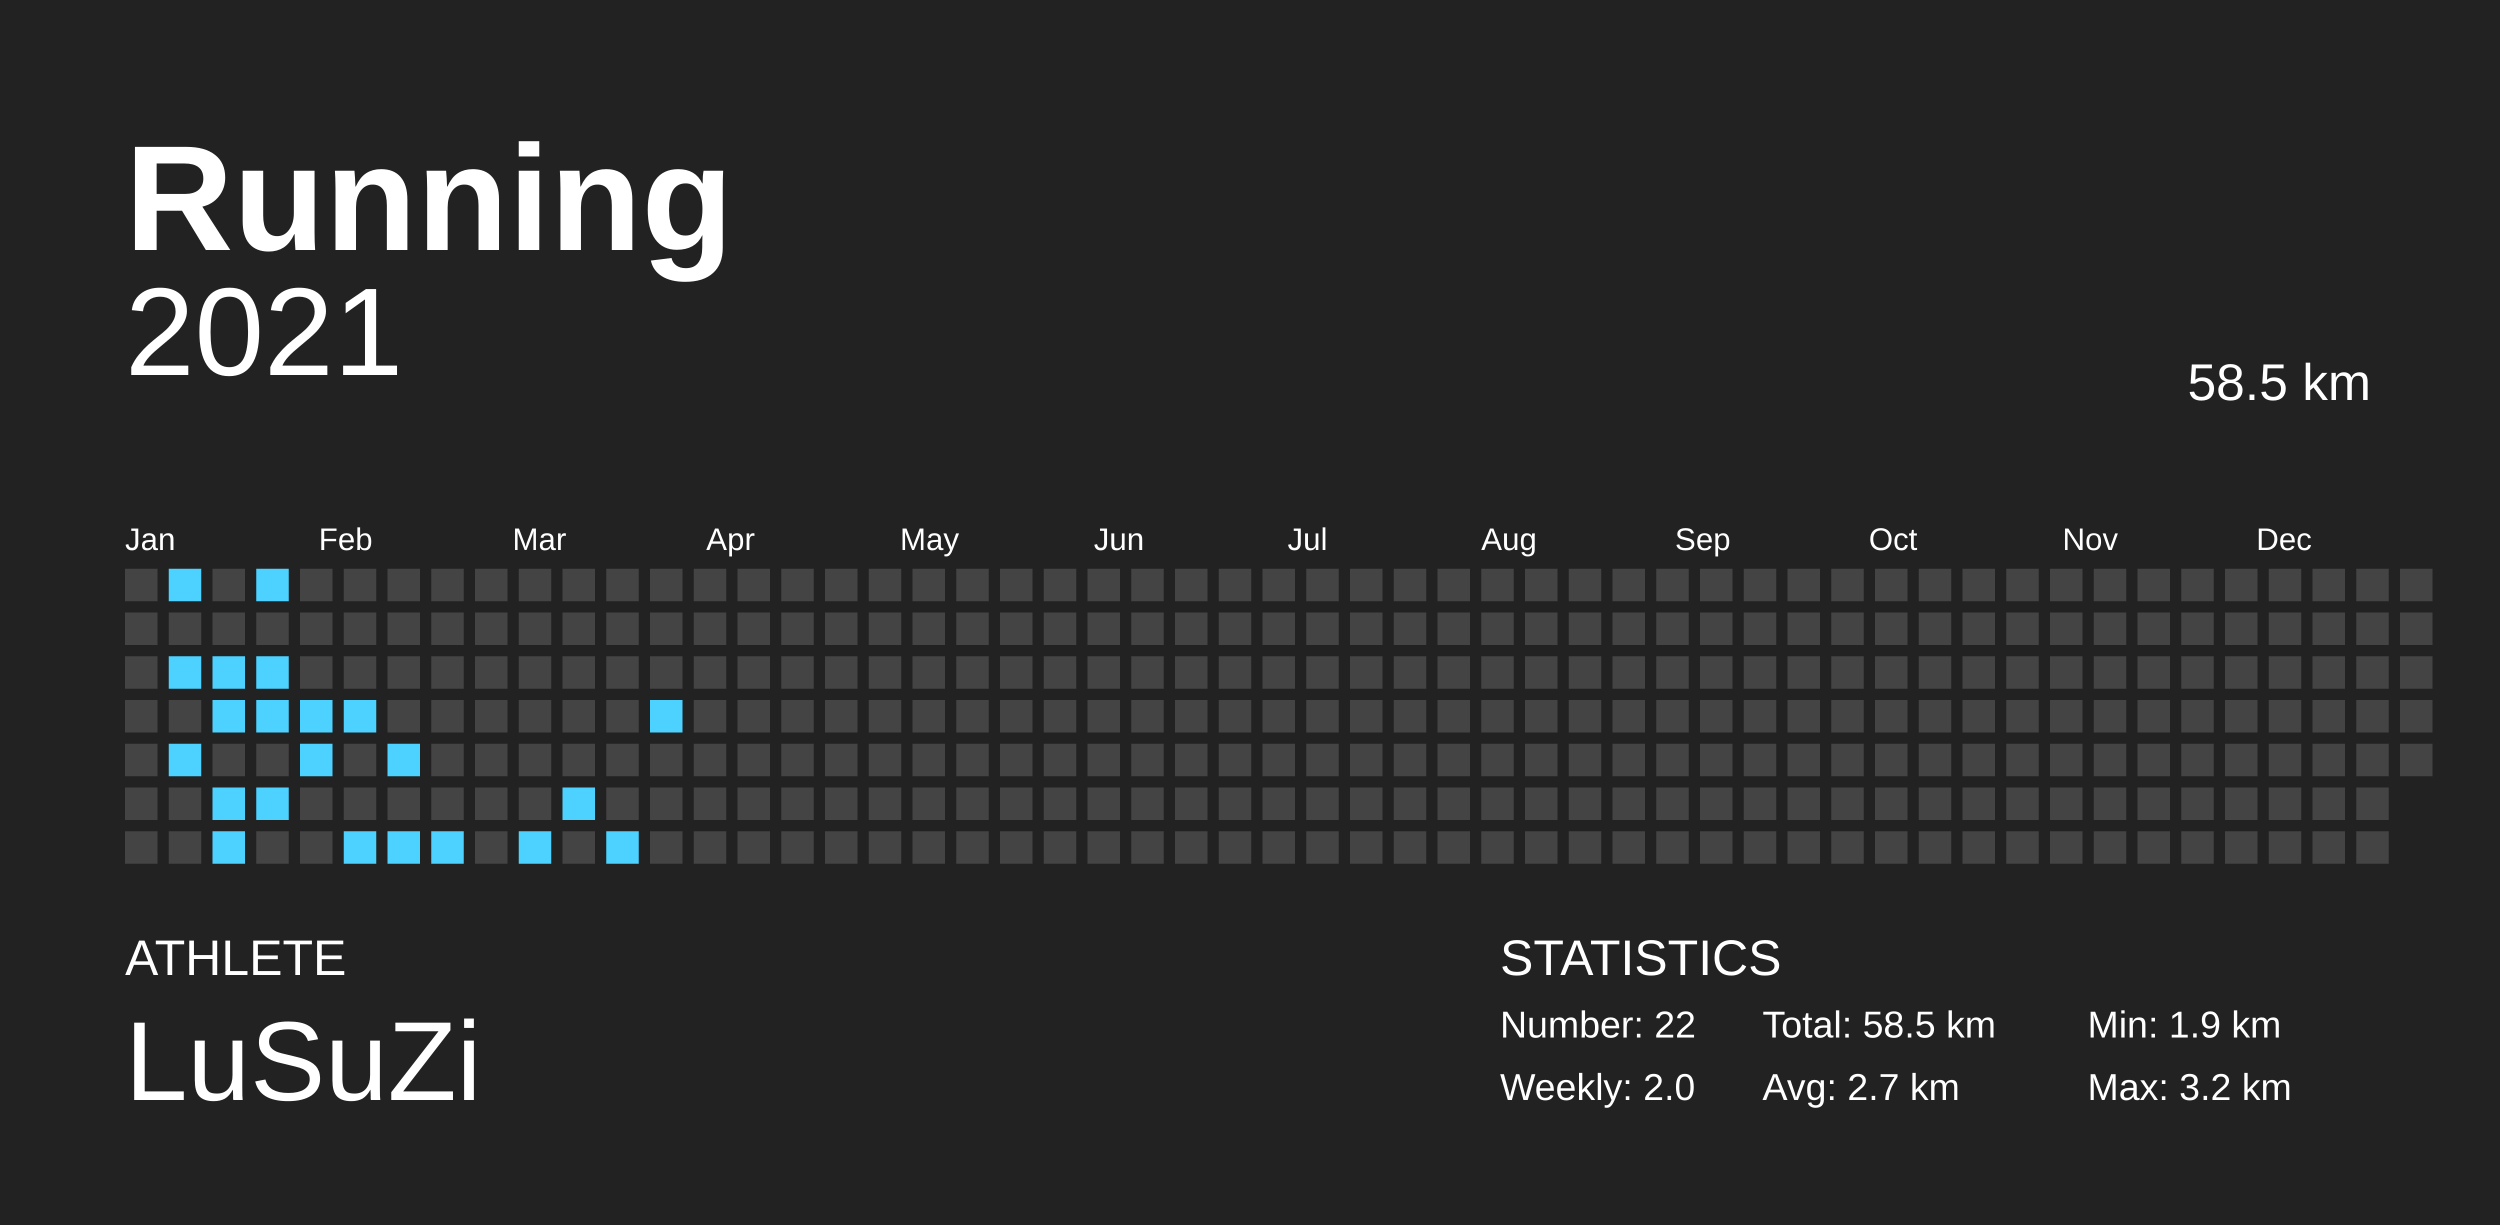
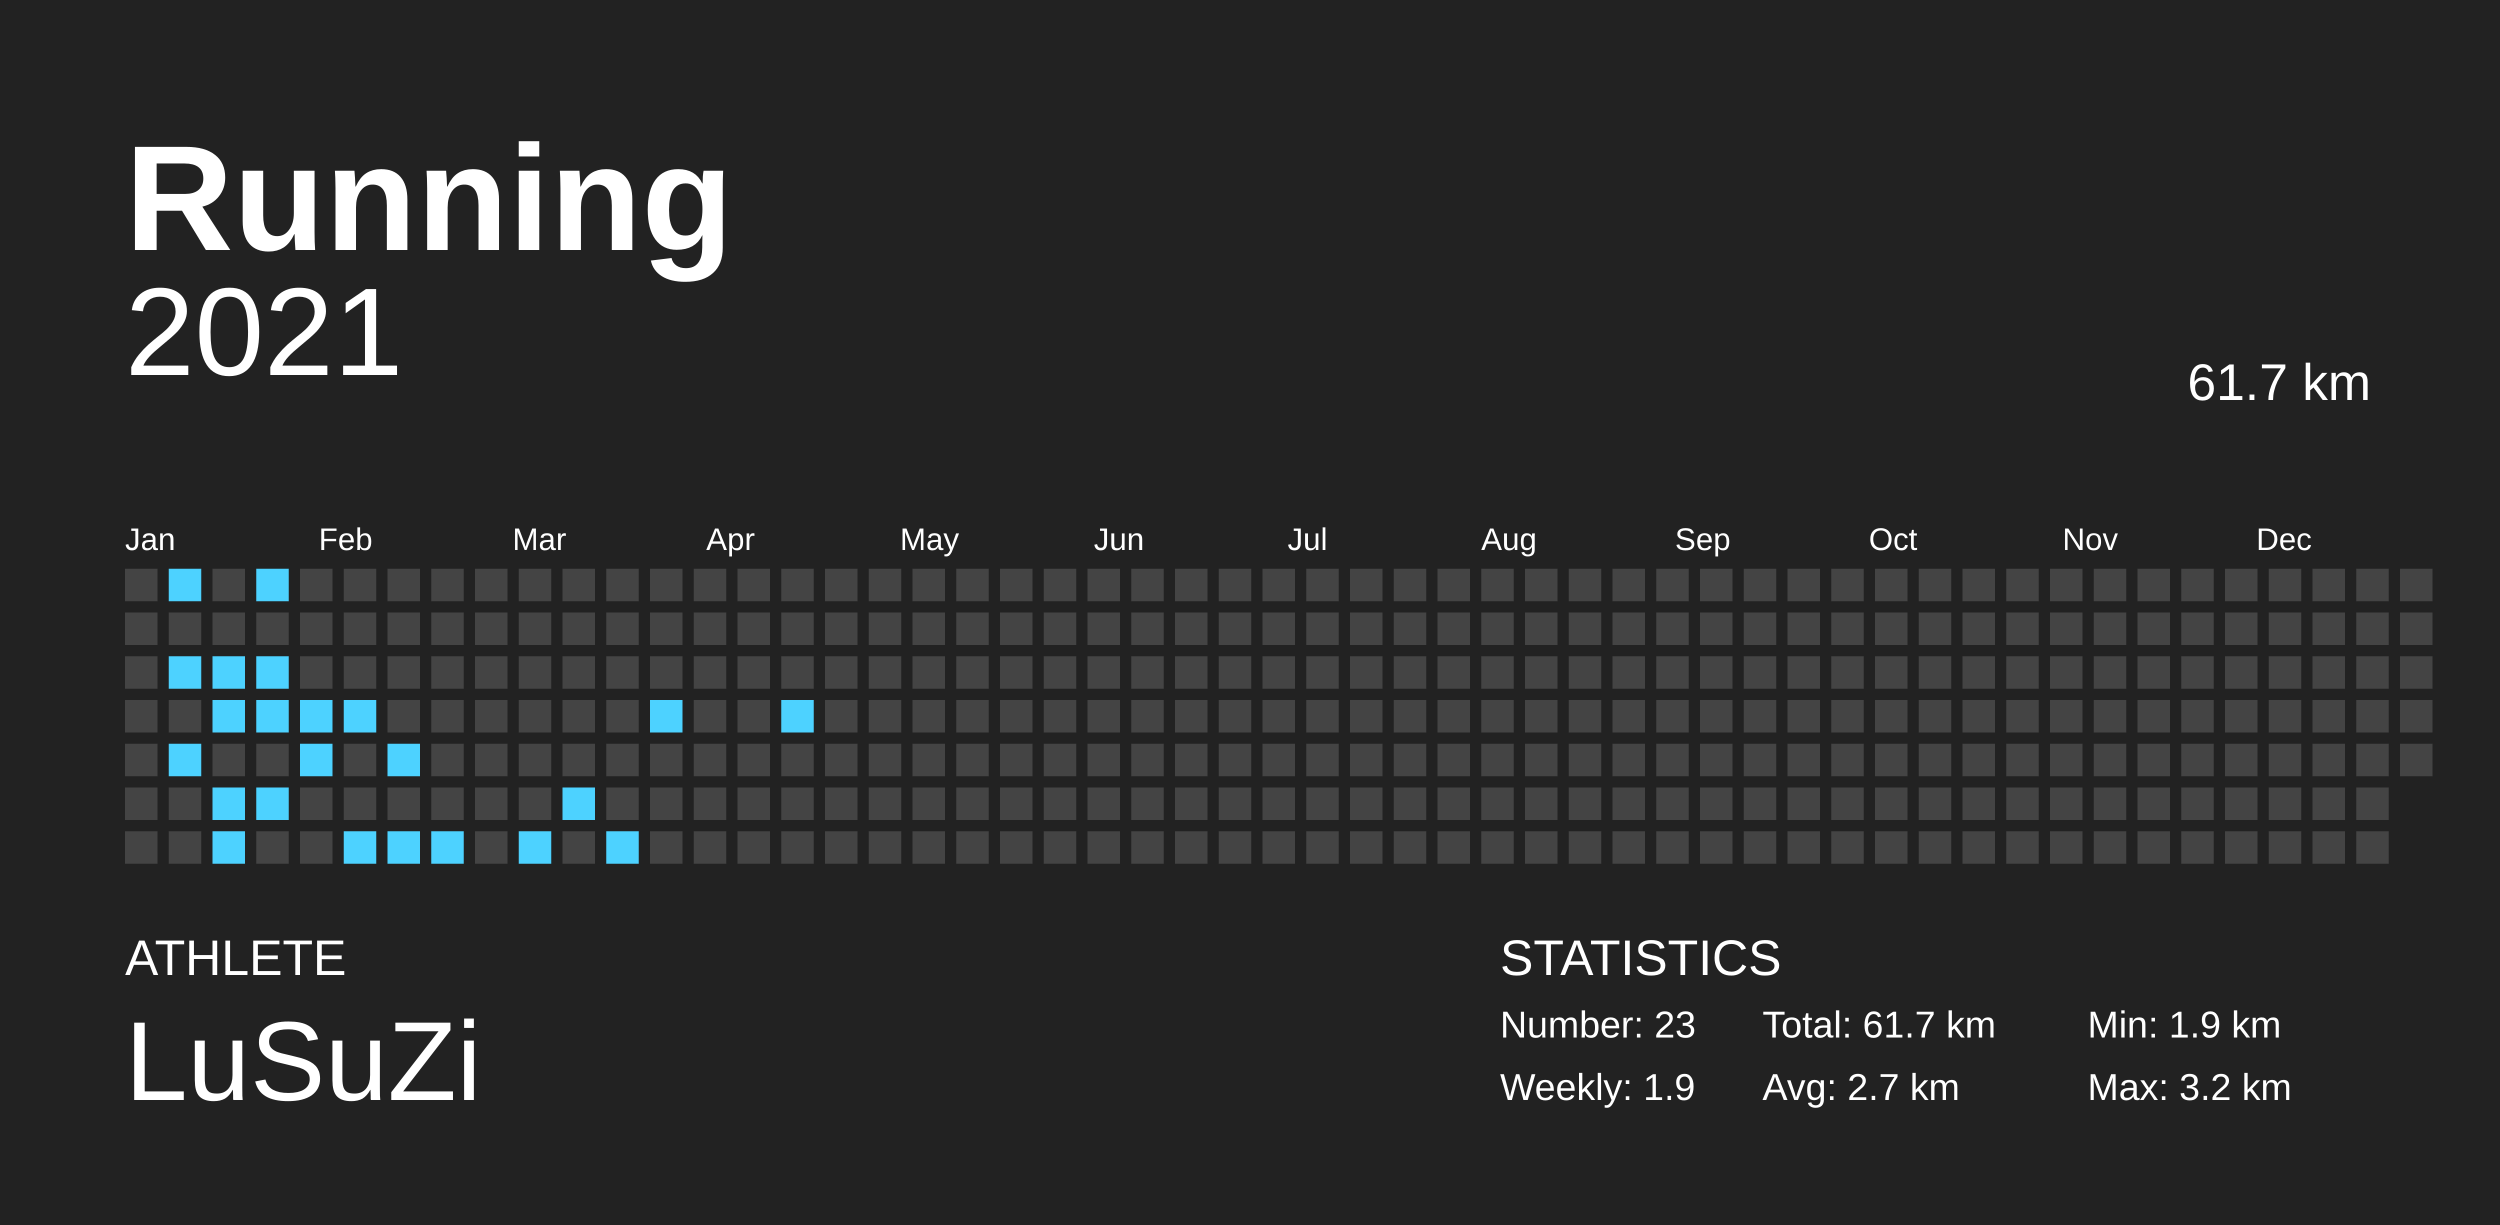
<svg xmlns="http://www.w3.org/2000/svg" baseProfile="full" height="98mm" version="1.1" viewBox="0,0,200,98" width="200mm">
  <defs />
  <rect fill="#222222" height="98" width="200" x="0" y="0" />
  <text fill="#FFFFFF" style="font-size:12px; font-family:Arial; font-weight:bold;" x="10" y="20">Running</text>
  <text fill="#FFFFFF" style="font-size:4px; font-family:Arial" x="10" y="78">ATHLETE</text>
  <text fill="#FFFFFF" style="font-size:9px; font-family:Arial" x="10" y="88">LuSuZi</text>
  <text fill="#FFFFFF" style="font-size:4px; font-family:Arial" x="120" y="78">STATISTICS</text>
-   <text fill="#FFFFFF" style="font-size:3px; font-family:Arial" x="120" y="83">Number: 22</text>
-   <text fill="#FFFFFF" style="font-size:3px; font-family:Arial" x="120" y="88">Weekly: 2.0</text>
-   <text fill="#FFFFFF" style="font-size:3px; font-family:Arial" x="141" y="83">Total: 58.5 km</text>
+   <text fill="#FFFFFF" style="font-size:3px; font-family:Arial" x="120" y="83">Number: 23</text>
+   <text fill="#FFFFFF" style="font-size:3px; font-family:Arial" x="120" y="88">Weekly: 1.9</text>
+   <text fill="#FFFFFF" style="font-size:3px; font-family:Arial" x="141" y="83">Total: 61.7 km</text>
  <text fill="#FFFFFF" style="font-size:3px; font-family:Arial" x="141" y="88">Avg: 2.7 km</text>
  <text fill="#FFFFFF" style="font-size:3px; font-family:Arial" x="167" y="83">Min: 1.9 km</text>
  <text fill="#FFFFFF" style="font-size:3px; font-family:Arial" x="167" y="88">Max: 3.2 km</text>
  <text alignment-baseline="hanging" fill="#FFFFFF" style="font-size:10.0px; font-family:Arial;" x="10" y="30">2021</text>
-   <text alignment-baseline="hanging" fill="#FFFFFF" style="font-size:4.125px; font-family:Arial;" x="175" y="32">58.5 km</text>
+   <text alignment-baseline="hanging" fill="#FFFFFF" style="font-size:4.125px; font-family:Arial;" x="175" y="32">61.7 km</text>
  <text fill="#FFFFFF" style="font-size:2.5px; font-family:Arial" x="10.0" y="44">Jan</text>
  <text fill="#FFFFFF" style="font-size:2.5px; font-family:Arial" x="25.5" y="44">Feb</text>
  <text fill="#FFFFFF" style="font-size:2.5px; font-family:Arial" x="41.0" y="44">Mar</text>
  <text fill="#FFFFFF" style="font-size:2.5px; font-family:Arial" x="56.5" y="44">Apr</text>
  <text fill="#FFFFFF" style="font-size:2.5px; font-family:Arial" x="72.0" y="44">May</text>
  <text fill="#FFFFFF" style="font-size:2.5px; font-family:Arial" x="87.5" y="44">Jun</text>
  <text fill="#FFFFFF" style="font-size:2.5px; font-family:Arial" x="103.0" y="44">Jul</text>
  <text fill="#FFFFFF" style="font-size:2.5px; font-family:Arial" x="118.5" y="44">Aug</text>
  <text fill="#FFFFFF" style="font-size:2.5px; font-family:Arial" x="134.0" y="44">Sep</text>
  <text fill="#FFFFFF" style="font-size:2.5px; font-family:Arial" x="149.5" y="44">Oct</text>
  <text fill="#FFFFFF" style="font-size:2.5px; font-family:Arial" x="165.0" y="44">Nov</text>
  <text fill="#FFFFFF" style="font-size:2.5px; font-family:Arial" x="180.5" y="44">Dec</text>
  <rect fill="#444444" height="2.6" width="2.6" x="10.0" y="45.5" />
  <rect fill="#444444" height="2.6" width="2.6" x="10.0" y="49.0" />
  <rect fill="#444444" height="2.6" width="2.6" x="10.0" y="52.5" />
  <rect fill="#444444" height="2.6" width="2.6" x="10.0" y="56.0" />
  <rect fill="#444444" height="2.6" width="2.6" x="10.0" y="59.5" />
  <rect fill="#444444" height="2.6" width="2.6" x="10.0" y="63.0" />
  <rect fill="#444444" height="2.6" width="2.6" x="10.0" y="66.5" />
  <rect fill="#4dd2ff" height="2.6" width="2.6" x="13.5" y="45.5" />
  <rect fill="#444444" height="2.6" width="2.6" x="13.5" y="49.0" />
  <rect fill="#4dd2ff" height="2.6" width="2.6" x="13.5" y="52.5" />
  <rect fill="#444444" height="2.6" width="2.6" x="13.5" y="56.0" />
  <rect fill="#4dd2ff" height="2.6" width="2.6" x="13.5" y="59.5" />
  <rect fill="#444444" height="2.6" width="2.6" x="13.5" y="63.0" />
  <rect fill="#444444" height="2.6" width="2.6" x="13.5" y="66.5" />
  <rect fill="#444444" height="2.6" width="2.6" x="17.0" y="45.5" />
  <rect fill="#444444" height="2.6" width="2.6" x="17.0" y="49.0" />
  <rect fill="#4dd2ff" height="2.6" width="2.6" x="17.0" y="52.5" />
  <rect fill="#4dd2ff" height="2.6" width="2.6" x="17.0" y="56.0" />
  <rect fill="#444444" height="2.6" width="2.6" x="17.0" y="59.5" />
  <rect fill="#4dd2ff" height="2.6" width="2.6" x="17.0" y="63.0" />
  <rect fill="#4dd2ff" height="2.6" width="2.6" x="17.0" y="66.5" />
  <rect fill="#4dd2ff" height="2.6" width="2.6" x="20.5" y="45.5" />
  <rect fill="#444444" height="2.6" width="2.6" x="20.5" y="49.0" />
  <rect fill="#4dd2ff" height="2.6" width="2.6" x="20.5" y="52.5" />
  <rect fill="#4dd2ff" height="2.6" width="2.6" x="20.5" y="56.0" />
  <rect fill="#444444" height="2.6" width="2.6" x="20.5" y="59.5" />
  <rect fill="#4dd2ff" height="2.6" width="2.6" x="20.5" y="63.0" />
  <rect fill="#444444" height="2.6" width="2.6" x="20.5" y="66.5" />
  <rect fill="#444444" height="2.6" width="2.6" x="24.0" y="45.5" />
  <rect fill="#444444" height="2.6" width="2.6" x="24.0" y="49.0" />
  <rect fill="#444444" height="2.6" width="2.6" x="24.0" y="52.5" />
  <rect fill="#4dd2ff" height="2.6" width="2.6" x="24.0" y="56.0" />
  <rect fill="#4dd2ff" height="2.6" width="2.6" x="24.0" y="59.5" />
  <rect fill="#444444" height="2.6" width="2.6" x="24.0" y="63.0" />
  <rect fill="#444444" height="2.6" width="2.6" x="24.0" y="66.5" />
  <rect fill="#444444" height="2.6" width="2.6" x="27.5" y="45.5" />
  <rect fill="#444444" height="2.6" width="2.6" x="27.5" y="49.0" />
  <rect fill="#444444" height="2.6" width="2.6" x="27.5" y="52.5" />
  <rect fill="#4dd2ff" height="2.6" width="2.6" x="27.5" y="56.0" />
  <rect fill="#444444" height="2.6" width="2.6" x="27.5" y="59.5" />
  <rect fill="#444444" height="2.6" width="2.6" x="27.5" y="63.0" />
  <rect fill="#4dd2ff" height="2.6" width="2.6" x="27.5" y="66.5" />
  <rect fill="#444444" height="2.6" width="2.6" x="31.0" y="45.5" />
  <rect fill="#444444" height="2.6" width="2.6" x="31.0" y="49.0" />
  <rect fill="#444444" height="2.6" width="2.6" x="31.0" y="52.5" />
  <rect fill="#444444" height="2.6" width="2.6" x="31.0" y="56.0" />
  <rect fill="#4dd2ff" height="2.6" width="2.6" x="31.0" y="59.5" />
  <rect fill="#444444" height="2.6" width="2.6" x="31.0" y="63.0" />
  <rect fill="#4dd2ff" height="2.6" width="2.6" x="31.0" y="66.5" />
  <rect fill="#444444" height="2.6" width="2.6" x="34.5" y="45.5" />
  <rect fill="#444444" height="2.6" width="2.6" x="34.5" y="49.0" />
  <rect fill="#444444" height="2.6" width="2.6" x="34.5" y="52.5" />
  <rect fill="#444444" height="2.6" width="2.6" x="34.5" y="56.0" />
  <rect fill="#444444" height="2.6" width="2.6" x="34.5" y="59.5" />
  <rect fill="#444444" height="2.6" width="2.6" x="34.5" y="63.0" />
  <rect fill="#4dd2ff" height="2.6" width="2.6" x="34.5" y="66.5" />
  <rect fill="#444444" height="2.6" width="2.6" x="38.0" y="45.5" />
  <rect fill="#444444" height="2.6" width="2.6" x="38.0" y="49.0" />
  <rect fill="#444444" height="2.6" width="2.6" x="38.0" y="52.5" />
  <rect fill="#444444" height="2.6" width="2.6" x="38.0" y="56.0" />
  <rect fill="#444444" height="2.6" width="2.6" x="38.0" y="59.5" />
  <rect fill="#444444" height="2.6" width="2.6" x="38.0" y="63.0" />
  <rect fill="#444444" height="2.6" width="2.6" x="38.0" y="66.5" />
  <rect fill="#444444" height="2.6" width="2.6" x="41.5" y="45.5" />
  <rect fill="#444444" height="2.6" width="2.6" x="41.5" y="49.0" />
  <rect fill="#444444" height="2.6" width="2.6" x="41.5" y="52.5" />
  <rect fill="#444444" height="2.6" width="2.6" x="41.5" y="56.0" />
  <rect fill="#444444" height="2.6" width="2.6" x="41.5" y="59.5" />
  <rect fill="#444444" height="2.6" width="2.6" x="41.5" y="63.0" />
  <rect fill="#4dd2ff" height="2.6" width="2.6" x="41.5" y="66.5" />
  <rect fill="#444444" height="2.6" width="2.6" x="45.0" y="45.5" />
  <rect fill="#444444" height="2.6" width="2.6" x="45.0" y="49.0" />
  <rect fill="#444444" height="2.6" width="2.6" x="45.0" y="52.5" />
  <rect fill="#444444" height="2.6" width="2.6" x="45.0" y="56.0" />
  <rect fill="#444444" height="2.6" width="2.6" x="45.0" y="59.5" />
  <rect fill="#4dd2ff" height="2.6" width="2.6" x="45.0" y="63.0" />
  <rect fill="#444444" height="2.6" width="2.6" x="45.0" y="66.5" />
  <rect fill="#444444" height="2.6" width="2.6" x="48.5" y="45.5" />
  <rect fill="#444444" height="2.6" width="2.6" x="48.5" y="49.0" />
  <rect fill="#444444" height="2.6" width="2.6" x="48.5" y="52.5" />
  <rect fill="#444444" height="2.6" width="2.6" x="48.5" y="56.0" />
  <rect fill="#444444" height="2.6" width="2.6" x="48.5" y="59.5" />
  <rect fill="#444444" height="2.6" width="2.6" x="48.5" y="63.0" />
  <rect fill="#4dd2ff" height="2.6" width="2.6" x="48.5" y="66.5" />
  <rect fill="#444444" height="2.6" width="2.6" x="52.0" y="45.5" />
  <rect fill="#444444" height="2.6" width="2.6" x="52.0" y="49.0" />
  <rect fill="#444444" height="2.6" width="2.6" x="52.0" y="52.5" />
  <rect fill="#4dd2ff" height="2.6" width="2.6" x="52.0" y="56.0" />
  <rect fill="#444444" height="2.6" width="2.6" x="52.0" y="59.5" />
  <rect fill="#444444" height="2.6" width="2.6" x="52.0" y="63.0" />
  <rect fill="#444444" height="2.6" width="2.6" x="52.0" y="66.5" />
  <rect fill="#444444" height="2.6" width="2.6" x="55.5" y="45.5" />
  <rect fill="#444444" height="2.6" width="2.6" x="55.5" y="49.0" />
  <rect fill="#444444" height="2.6" width="2.6" x="55.5" y="52.5" />
  <rect fill="#444444" height="2.6" width="2.6" x="55.5" y="56.0" />
  <rect fill="#444444" height="2.6" width="2.6" x="55.5" y="59.5" />
  <rect fill="#444444" height="2.6" width="2.6" x="55.5" y="63.0" />
  <rect fill="#444444" height="2.6" width="2.6" x="55.5" y="66.5" />
  <rect fill="#444444" height="2.6" width="2.6" x="59.0" y="45.5" />
  <rect fill="#444444" height="2.6" width="2.6" x="59.0" y="49.0" />
  <rect fill="#444444" height="2.6" width="2.6" x="59.0" y="52.5" />
  <rect fill="#444444" height="2.6" width="2.6" x="59.0" y="56.0" />
  <rect fill="#444444" height="2.6" width="2.6" x="59.0" y="59.5" />
  <rect fill="#444444" height="2.6" width="2.6" x="59.0" y="63.0" />
  <rect fill="#444444" height="2.6" width="2.6" x="59.0" y="66.5" />
  <rect fill="#444444" height="2.6" width="2.6" x="62.5" y="45.5" />
  <rect fill="#444444" height="2.6" width="2.6" x="62.5" y="49.0" />
  <rect fill="#444444" height="2.6" width="2.6" x="62.5" y="52.5" />
-   <rect fill="#444444" height="2.6" width="2.6" x="62.5" y="56.0" />
+   <rect fill="#4dd2ff" height="2.6" width="2.6" x="62.5" y="56.0" />
  <rect fill="#444444" height="2.6" width="2.6" x="62.5" y="59.5" />
  <rect fill="#444444" height="2.6" width="2.6" x="62.5" y="63.0" />
  <rect fill="#444444" height="2.6" width="2.6" x="62.5" y="66.5" />
  <rect fill="#444444" height="2.6" width="2.6" x="66.0" y="45.5" />
  <rect fill="#444444" height="2.6" width="2.6" x="66.0" y="49.0" />
  <rect fill="#444444" height="2.6" width="2.6" x="66.0" y="52.5" />
  <rect fill="#444444" height="2.6" width="2.6" x="66.0" y="56.0" />
  <rect fill="#444444" height="2.6" width="2.6" x="66.0" y="59.5" />
  <rect fill="#444444" height="2.6" width="2.6" x="66.0" y="63.0" />
  <rect fill="#444444" height="2.6" width="2.6" x="66.0" y="66.5" />
  <rect fill="#444444" height="2.6" width="2.6" x="69.5" y="45.5" />
  <rect fill="#444444" height="2.6" width="2.6" x="69.5" y="49.0" />
  <rect fill="#444444" height="2.6" width="2.6" x="69.5" y="52.5" />
  <rect fill="#444444" height="2.6" width="2.6" x="69.5" y="56.0" />
  <rect fill="#444444" height="2.6" width="2.6" x="69.5" y="59.5" />
  <rect fill="#444444" height="2.6" width="2.6" x="69.5" y="63.0" />
  <rect fill="#444444" height="2.6" width="2.6" x="69.5" y="66.5" />
  <rect fill="#444444" height="2.6" width="2.6" x="73.0" y="45.5" />
  <rect fill="#444444" height="2.6" width="2.6" x="73.0" y="49.0" />
  <rect fill="#444444" height="2.6" width="2.6" x="73.0" y="52.5" />
  <rect fill="#444444" height="2.6" width="2.6" x="73.0" y="56.0" />
  <rect fill="#444444" height="2.6" width="2.6" x="73.0" y="59.5" />
  <rect fill="#444444" height="2.6" width="2.6" x="73.0" y="63.0" />
  <rect fill="#444444" height="2.6" width="2.6" x="73.0" y="66.5" />
  <rect fill="#444444" height="2.6" width="2.6" x="76.5" y="45.5" />
  <rect fill="#444444" height="2.6" width="2.6" x="76.5" y="49.0" />
  <rect fill="#444444" height="2.6" width="2.6" x="76.5" y="52.5" />
  <rect fill="#444444" height="2.6" width="2.6" x="76.5" y="56.0" />
  <rect fill="#444444" height="2.6" width="2.6" x="76.5" y="59.5" />
  <rect fill="#444444" height="2.6" width="2.6" x="76.5" y="63.0" />
  <rect fill="#444444" height="2.6" width="2.6" x="76.5" y="66.5" />
  <rect fill="#444444" height="2.6" width="2.6" x="80.0" y="45.5" />
  <rect fill="#444444" height="2.6" width="2.6" x="80.0" y="49.0" />
  <rect fill="#444444" height="2.6" width="2.6" x="80.0" y="52.5" />
  <rect fill="#444444" height="2.6" width="2.6" x="80.0" y="56.0" />
  <rect fill="#444444" height="2.6" width="2.6" x="80.0" y="59.5" />
  <rect fill="#444444" height="2.6" width="2.6" x="80.0" y="63.0" />
  <rect fill="#444444" height="2.6" width="2.6" x="80.0" y="66.5" />
  <rect fill="#444444" height="2.6" width="2.6" x="83.5" y="45.5" />
  <rect fill="#444444" height="2.6" width="2.6" x="83.5" y="49.0" />
  <rect fill="#444444" height="2.6" width="2.6" x="83.5" y="52.5" />
  <rect fill="#444444" height="2.6" width="2.6" x="83.5" y="56.0" />
  <rect fill="#444444" height="2.6" width="2.6" x="83.5" y="59.5" />
  <rect fill="#444444" height="2.6" width="2.6" x="83.5" y="63.0" />
  <rect fill="#444444" height="2.6" width="2.6" x="83.5" y="66.5" />
  <rect fill="#444444" height="2.6" width="2.6" x="87.0" y="45.5" />
  <rect fill="#444444" height="2.6" width="2.6" x="87.0" y="49.0" />
  <rect fill="#444444" height="2.6" width="2.6" x="87.0" y="52.5" />
  <rect fill="#444444" height="2.6" width="2.6" x="87.0" y="56.0" />
  <rect fill="#444444" height="2.6" width="2.6" x="87.0" y="59.5" />
  <rect fill="#444444" height="2.6" width="2.6" x="87.0" y="63.0" />
  <rect fill="#444444" height="2.6" width="2.6" x="87.0" y="66.5" />
  <rect fill="#444444" height="2.6" width="2.6" x="90.5" y="45.5" />
  <rect fill="#444444" height="2.6" width="2.6" x="90.5" y="49.0" />
  <rect fill="#444444" height="2.6" width="2.6" x="90.5" y="52.5" />
  <rect fill="#444444" height="2.6" width="2.6" x="90.5" y="56.0" />
  <rect fill="#444444" height="2.6" width="2.6" x="90.5" y="59.5" />
  <rect fill="#444444" height="2.6" width="2.6" x="90.5" y="63.0" />
  <rect fill="#444444" height="2.6" width="2.6" x="90.5" y="66.5" />
  <rect fill="#444444" height="2.6" width="2.6" x="94.0" y="45.5" />
  <rect fill="#444444" height="2.6" width="2.6" x="94.0" y="49.0" />
  <rect fill="#444444" height="2.6" width="2.6" x="94.0" y="52.5" />
  <rect fill="#444444" height="2.6" width="2.6" x="94.0" y="56.0" />
  <rect fill="#444444" height="2.6" width="2.6" x="94.0" y="59.5" />
  <rect fill="#444444" height="2.6" width="2.6" x="94.0" y="63.0" />
  <rect fill="#444444" height="2.6" width="2.6" x="94.0" y="66.5" />
  <rect fill="#444444" height="2.6" width="2.6" x="97.5" y="45.5" />
  <rect fill="#444444" height="2.6" width="2.6" x="97.5" y="49.0" />
  <rect fill="#444444" height="2.6" width="2.6" x="97.5" y="52.5" />
  <rect fill="#444444" height="2.6" width="2.6" x="97.5" y="56.0" />
  <rect fill="#444444" height="2.6" width="2.6" x="97.5" y="59.5" />
  <rect fill="#444444" height="2.6" width="2.6" x="97.5" y="63.0" />
  <rect fill="#444444" height="2.6" width="2.6" x="97.5" y="66.5" />
  <rect fill="#444444" height="2.6" width="2.6" x="101.0" y="45.5" />
  <rect fill="#444444" height="2.6" width="2.6" x="101.0" y="49.0" />
  <rect fill="#444444" height="2.6" width="2.6" x="101.0" y="52.5" />
  <rect fill="#444444" height="2.6" width="2.6" x="101.0" y="56.0" />
  <rect fill="#444444" height="2.6" width="2.6" x="101.0" y="59.5" />
  <rect fill="#444444" height="2.6" width="2.6" x="101.0" y="63.0" />
  <rect fill="#444444" height="2.6" width="2.6" x="101.0" y="66.5" />
  <rect fill="#444444" height="2.6" width="2.6" x="104.5" y="45.5" />
  <rect fill="#444444" height="2.6" width="2.6" x="104.5" y="49.0" />
  <rect fill="#444444" height="2.6" width="2.6" x="104.5" y="52.5" />
  <rect fill="#444444" height="2.6" width="2.6" x="104.5" y="56.0" />
  <rect fill="#444444" height="2.6" width="2.6" x="104.5" y="59.5" />
  <rect fill="#444444" height="2.6" width="2.6" x="104.5" y="63.0" />
  <rect fill="#444444" height="2.6" width="2.6" x="104.5" y="66.5" />
  <rect fill="#444444" height="2.6" width="2.6" x="108.0" y="45.5" />
  <rect fill="#444444" height="2.6" width="2.6" x="108.0" y="49.0" />
  <rect fill="#444444" height="2.6" width="2.6" x="108.0" y="52.5" />
  <rect fill="#444444" height="2.6" width="2.6" x="108.0" y="56.0" />
  <rect fill="#444444" height="2.6" width="2.6" x="108.0" y="59.5" />
  <rect fill="#444444" height="2.6" width="2.6" x="108.0" y="63.0" />
  <rect fill="#444444" height="2.6" width="2.6" x="108.0" y="66.5" />
  <rect fill="#444444" height="2.6" width="2.6" x="111.5" y="45.5" />
  <rect fill="#444444" height="2.6" width="2.6" x="111.5" y="49.0" />
  <rect fill="#444444" height="2.6" width="2.6" x="111.5" y="52.5" />
  <rect fill="#444444" height="2.6" width="2.6" x="111.5" y="56.0" />
  <rect fill="#444444" height="2.6" width="2.6" x="111.5" y="59.5" />
  <rect fill="#444444" height="2.6" width="2.6" x="111.5" y="63.0" />
  <rect fill="#444444" height="2.6" width="2.6" x="111.5" y="66.5" />
  <rect fill="#444444" height="2.6" width="2.6" x="115.0" y="45.5" />
  <rect fill="#444444" height="2.6" width="2.6" x="115.0" y="49.0" />
  <rect fill="#444444" height="2.6" width="2.6" x="115.0" y="52.5" />
  <rect fill="#444444" height="2.6" width="2.6" x="115.0" y="56.0" />
  <rect fill="#444444" height="2.6" width="2.6" x="115.0" y="59.5" />
  <rect fill="#444444" height="2.6" width="2.6" x="115.0" y="63.0" />
  <rect fill="#444444" height="2.6" width="2.6" x="115.0" y="66.5" />
  <rect fill="#444444" height="2.6" width="2.6" x="118.5" y="45.5" />
  <rect fill="#444444" height="2.6" width="2.6" x="118.5" y="49.0" />
  <rect fill="#444444" height="2.6" width="2.6" x="118.5" y="52.5" />
  <rect fill="#444444" height="2.6" width="2.6" x="118.5" y="56.0" />
  <rect fill="#444444" height="2.6" width="2.6" x="118.5" y="59.5" />
  <rect fill="#444444" height="2.6" width="2.6" x="118.5" y="63.0" />
  <rect fill="#444444" height="2.6" width="2.6" x="118.5" y="66.5" />
  <rect fill="#444444" height="2.6" width="2.6" x="122.0" y="45.5" />
  <rect fill="#444444" height="2.6" width="2.6" x="122.0" y="49.0" />
  <rect fill="#444444" height="2.6" width="2.6" x="122.0" y="52.5" />
  <rect fill="#444444" height="2.6" width="2.6" x="122.0" y="56.0" />
  <rect fill="#444444" height="2.6" width="2.6" x="122.0" y="59.5" />
  <rect fill="#444444" height="2.6" width="2.6" x="122.0" y="63.0" />
  <rect fill="#444444" height="2.6" width="2.6" x="122.0" y="66.5" />
  <rect fill="#444444" height="2.6" width="2.6" x="125.5" y="45.5" />
  <rect fill="#444444" height="2.6" width="2.6" x="125.5" y="49.0" />
  <rect fill="#444444" height="2.6" width="2.6" x="125.5" y="52.5" />
  <rect fill="#444444" height="2.6" width="2.6" x="125.5" y="56.0" />
  <rect fill="#444444" height="2.6" width="2.6" x="125.5" y="59.5" />
  <rect fill="#444444" height="2.6" width="2.6" x="125.5" y="63.0" />
  <rect fill="#444444" height="2.6" width="2.6" x="125.5" y="66.5" />
  <rect fill="#444444" height="2.6" width="2.6" x="129.0" y="45.5" />
  <rect fill="#444444" height="2.6" width="2.6" x="129.0" y="49.0" />
  <rect fill="#444444" height="2.6" width="2.6" x="129.0" y="52.5" />
  <rect fill="#444444" height="2.6" width="2.6" x="129.0" y="56.0" />
  <rect fill="#444444" height="2.6" width="2.6" x="129.0" y="59.5" />
  <rect fill="#444444" height="2.6" width="2.6" x="129.0" y="63.0" />
  <rect fill="#444444" height="2.6" width="2.6" x="129.0" y="66.5" />
  <rect fill="#444444" height="2.6" width="2.6" x="132.5" y="45.5" />
  <rect fill="#444444" height="2.6" width="2.6" x="132.5" y="49.0" />
  <rect fill="#444444" height="2.6" width="2.6" x="132.5" y="52.5" />
  <rect fill="#444444" height="2.6" width="2.6" x="132.5" y="56.0" />
  <rect fill="#444444" height="2.6" width="2.6" x="132.5" y="59.5" />
  <rect fill="#444444" height="2.6" width="2.6" x="132.5" y="63.0" />
  <rect fill="#444444" height="2.6" width="2.6" x="132.5" y="66.5" />
  <rect fill="#444444" height="2.6" width="2.6" x="136.0" y="45.5" />
  <rect fill="#444444" height="2.6" width="2.6" x="136.0" y="49.0" />
  <rect fill="#444444" height="2.6" width="2.6" x="136.0" y="52.5" />
  <rect fill="#444444" height="2.6" width="2.6" x="136.0" y="56.0" />
  <rect fill="#444444" height="2.6" width="2.6" x="136.0" y="59.5" />
  <rect fill="#444444" height="2.6" width="2.6" x="136.0" y="63.0" />
  <rect fill="#444444" height="2.6" width="2.6" x="136.0" y="66.5" />
  <rect fill="#444444" height="2.6" width="2.6" x="139.5" y="45.5" />
  <rect fill="#444444" height="2.6" width="2.6" x="139.5" y="49.0" />
  <rect fill="#444444" height="2.6" width="2.6" x="139.5" y="52.5" />
  <rect fill="#444444" height="2.6" width="2.6" x="139.5" y="56.0" />
  <rect fill="#444444" height="2.6" width="2.6" x="139.5" y="59.5" />
  <rect fill="#444444" height="2.6" width="2.6" x="139.5" y="63.0" />
  <rect fill="#444444" height="2.6" width="2.6" x="139.5" y="66.5" />
  <rect fill="#444444" height="2.6" width="2.6" x="143.0" y="45.5" />
  <rect fill="#444444" height="2.6" width="2.6" x="143.0" y="49.0" />
  <rect fill="#444444" height="2.6" width="2.6" x="143.0" y="52.5" />
  <rect fill="#444444" height="2.6" width="2.6" x="143.0" y="56.0" />
  <rect fill="#444444" height="2.6" width="2.6" x="143.0" y="59.5" />
  <rect fill="#444444" height="2.6" width="2.6" x="143.0" y="63.0" />
  <rect fill="#444444" height="2.6" width="2.6" x="143.0" y="66.5" />
  <rect fill="#444444" height="2.6" width="2.6" x="146.5" y="45.5" />
  <rect fill="#444444" height="2.6" width="2.6" x="146.5" y="49.0" />
  <rect fill="#444444" height="2.6" width="2.6" x="146.5" y="52.5" />
  <rect fill="#444444" height="2.6" width="2.6" x="146.5" y="56.0" />
  <rect fill="#444444" height="2.6" width="2.6" x="146.5" y="59.5" />
  <rect fill="#444444" height="2.6" width="2.6" x="146.5" y="63.0" />
  <rect fill="#444444" height="2.6" width="2.6" x="146.5" y="66.5" />
  <rect fill="#444444" height="2.6" width="2.6" x="150.0" y="45.5" />
  <rect fill="#444444" height="2.6" width="2.6" x="150.0" y="49.0" />
  <rect fill="#444444" height="2.6" width="2.6" x="150.0" y="52.5" />
  <rect fill="#444444" height="2.6" width="2.6" x="150.0" y="56.0" />
  <rect fill="#444444" height="2.6" width="2.6" x="150.0" y="59.5" />
  <rect fill="#444444" height="2.6" width="2.6" x="150.0" y="63.0" />
  <rect fill="#444444" height="2.6" width="2.6" x="150.0" y="66.5" />
  <rect fill="#444444" height="2.6" width="2.6" x="153.5" y="45.5" />
  <rect fill="#444444" height="2.6" width="2.6" x="153.5" y="49.0" />
  <rect fill="#444444" height="2.6" width="2.6" x="153.5" y="52.5" />
  <rect fill="#444444" height="2.6" width="2.6" x="153.5" y="56.0" />
  <rect fill="#444444" height="2.6" width="2.6" x="153.5" y="59.5" />
  <rect fill="#444444" height="2.6" width="2.6" x="153.5" y="63.0" />
  <rect fill="#444444" height="2.6" width="2.6" x="153.5" y="66.5" />
  <rect fill="#444444" height="2.6" width="2.6" x="157.0" y="45.5" />
  <rect fill="#444444" height="2.6" width="2.6" x="157.0" y="49.0" />
  <rect fill="#444444" height="2.6" width="2.6" x="157.0" y="52.5" />
  <rect fill="#444444" height="2.6" width="2.6" x="157.0" y="56.0" />
  <rect fill="#444444" height="2.6" width="2.6" x="157.0" y="59.5" />
  <rect fill="#444444" height="2.6" width="2.6" x="157.0" y="63.0" />
  <rect fill="#444444" height="2.6" width="2.6" x="157.0" y="66.5" />
  <rect fill="#444444" height="2.6" width="2.6" x="160.5" y="45.5" />
  <rect fill="#444444" height="2.6" width="2.6" x="160.5" y="49.0" />
  <rect fill="#444444" height="2.6" width="2.6" x="160.5" y="52.5" />
  <rect fill="#444444" height="2.6" width="2.6" x="160.5" y="56.0" />
  <rect fill="#444444" height="2.6" width="2.6" x="160.5" y="59.5" />
  <rect fill="#444444" height="2.6" width="2.6" x="160.5" y="63.0" />
  <rect fill="#444444" height="2.6" width="2.6" x="160.5" y="66.5" />
  <rect fill="#444444" height="2.6" width="2.6" x="164.0" y="45.5" />
  <rect fill="#444444" height="2.6" width="2.6" x="164.0" y="49.0" />
  <rect fill="#444444" height="2.6" width="2.6" x="164.0" y="52.5" />
  <rect fill="#444444" height="2.6" width="2.6" x="164.0" y="56.0" />
  <rect fill="#444444" height="2.6" width="2.6" x="164.0" y="59.5" />
  <rect fill="#444444" height="2.6" width="2.6" x="164.0" y="63.0" />
  <rect fill="#444444" height="2.6" width="2.6" x="164.0" y="66.5" />
  <rect fill="#444444" height="2.6" width="2.6" x="167.5" y="45.5" />
  <rect fill="#444444" height="2.6" width="2.6" x="167.5" y="49.0" />
  <rect fill="#444444" height="2.6" width="2.6" x="167.5" y="52.5" />
  <rect fill="#444444" height="2.6" width="2.6" x="167.5" y="56.0" />
  <rect fill="#444444" height="2.6" width="2.6" x="167.5" y="59.5" />
  <rect fill="#444444" height="2.6" width="2.6" x="167.5" y="63.0" />
  <rect fill="#444444" height="2.6" width="2.6" x="167.5" y="66.5" />
  <rect fill="#444444" height="2.6" width="2.6" x="171.0" y="45.5" />
  <rect fill="#444444" height="2.6" width="2.6" x="171.0" y="49.0" />
  <rect fill="#444444" height="2.6" width="2.6" x="171.0" y="52.5" />
  <rect fill="#444444" height="2.6" width="2.6" x="171.0" y="56.0" />
  <rect fill="#444444" height="2.6" width="2.6" x="171.0" y="59.5" />
  <rect fill="#444444" height="2.6" width="2.6" x="171.0" y="63.0" />
  <rect fill="#444444" height="2.6" width="2.6" x="171.0" y="66.5" />
  <rect fill="#444444" height="2.6" width="2.6" x="174.5" y="45.5" />
  <rect fill="#444444" height="2.6" width="2.6" x="174.5" y="49.0" />
  <rect fill="#444444" height="2.6" width="2.6" x="174.5" y="52.5" />
  <rect fill="#444444" height="2.6" width="2.6" x="174.5" y="56.0" />
  <rect fill="#444444" height="2.6" width="2.6" x="174.5" y="59.5" />
  <rect fill="#444444" height="2.6" width="2.6" x="174.5" y="63.0" />
  <rect fill="#444444" height="2.6" width="2.6" x="174.5" y="66.5" />
  <rect fill="#444444" height="2.6" width="2.6" x="178.0" y="45.5" />
  <rect fill="#444444" height="2.6" width="2.6" x="178.0" y="49.0" />
  <rect fill="#444444" height="2.6" width="2.6" x="178.0" y="52.5" />
  <rect fill="#444444" height="2.6" width="2.6" x="178.0" y="56.0" />
  <rect fill="#444444" height="2.6" width="2.6" x="178.0" y="59.5" />
  <rect fill="#444444" height="2.6" width="2.6" x="178.0" y="63.0" />
  <rect fill="#444444" height="2.6" width="2.6" x="178.0" y="66.5" />
  <rect fill="#444444" height="2.6" width="2.6" x="181.5" y="45.5" />
  <rect fill="#444444" height="2.6" width="2.6" x="181.5" y="49.0" />
  <rect fill="#444444" height="2.6" width="2.6" x="181.5" y="52.5" />
  <rect fill="#444444" height="2.6" width="2.6" x="181.5" y="56.0" />
  <rect fill="#444444" height="2.6" width="2.6" x="181.5" y="59.5" />
  <rect fill="#444444" height="2.6" width="2.6" x="181.5" y="63.0" />
  <rect fill="#444444" height="2.6" width="2.6" x="181.5" y="66.5" />
  <rect fill="#444444" height="2.6" width="2.6" x="185.0" y="45.5" />
  <rect fill="#444444" height="2.6" width="2.6" x="185.0" y="49.0" />
  <rect fill="#444444" height="2.6" width="2.6" x="185.0" y="52.5" />
  <rect fill="#444444" height="2.6" width="2.6" x="185.0" y="56.0" />
  <rect fill="#444444" height="2.6" width="2.6" x="185.0" y="59.5" />
  <rect fill="#444444" height="2.6" width="2.6" x="185.0" y="63.0" />
  <rect fill="#444444" height="2.6" width="2.6" x="185.0" y="66.5" />
  <rect fill="#444444" height="2.6" width="2.6" x="188.5" y="45.5" />
  <rect fill="#444444" height="2.6" width="2.6" x="188.5" y="49.0" />
  <rect fill="#444444" height="2.6" width="2.6" x="188.5" y="52.5" />
  <rect fill="#444444" height="2.6" width="2.6" x="188.5" y="56.0" />
  <rect fill="#444444" height="2.6" width="2.6" x="188.5" y="59.5" />
  <rect fill="#444444" height="2.6" width="2.6" x="188.5" y="63.0" />
  <rect fill="#444444" height="2.6" width="2.6" x="188.5" y="66.5" />
  <rect fill="#444444" height="2.6" width="2.6" x="192.0" y="45.5" />
  <rect fill="#444444" height="2.6" width="2.6" x="192.0" y="49.0" />
  <rect fill="#444444" height="2.6" width="2.6" x="192.0" y="52.5" />
  <rect fill="#444444" height="2.6" width="2.6" x="192.0" y="56.0" />
  <rect fill="#444444" height="2.6" width="2.6" x="192.0" y="59.5" />
</svg>
